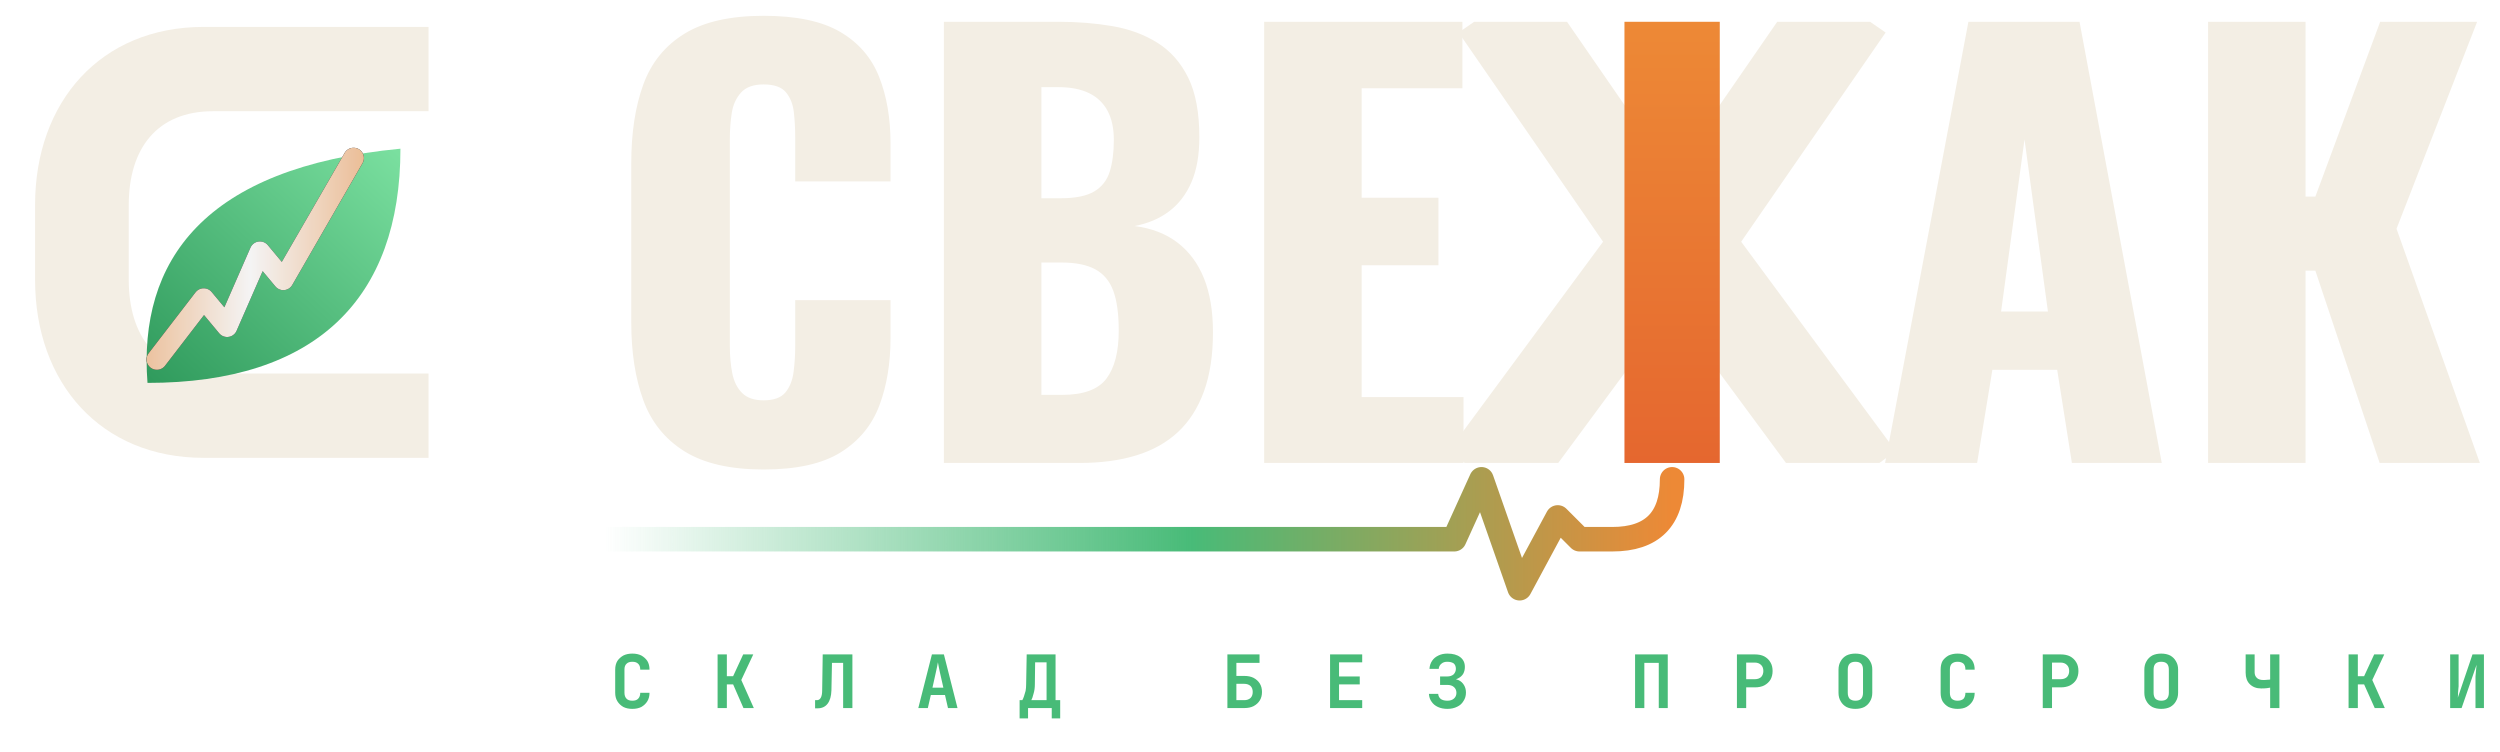
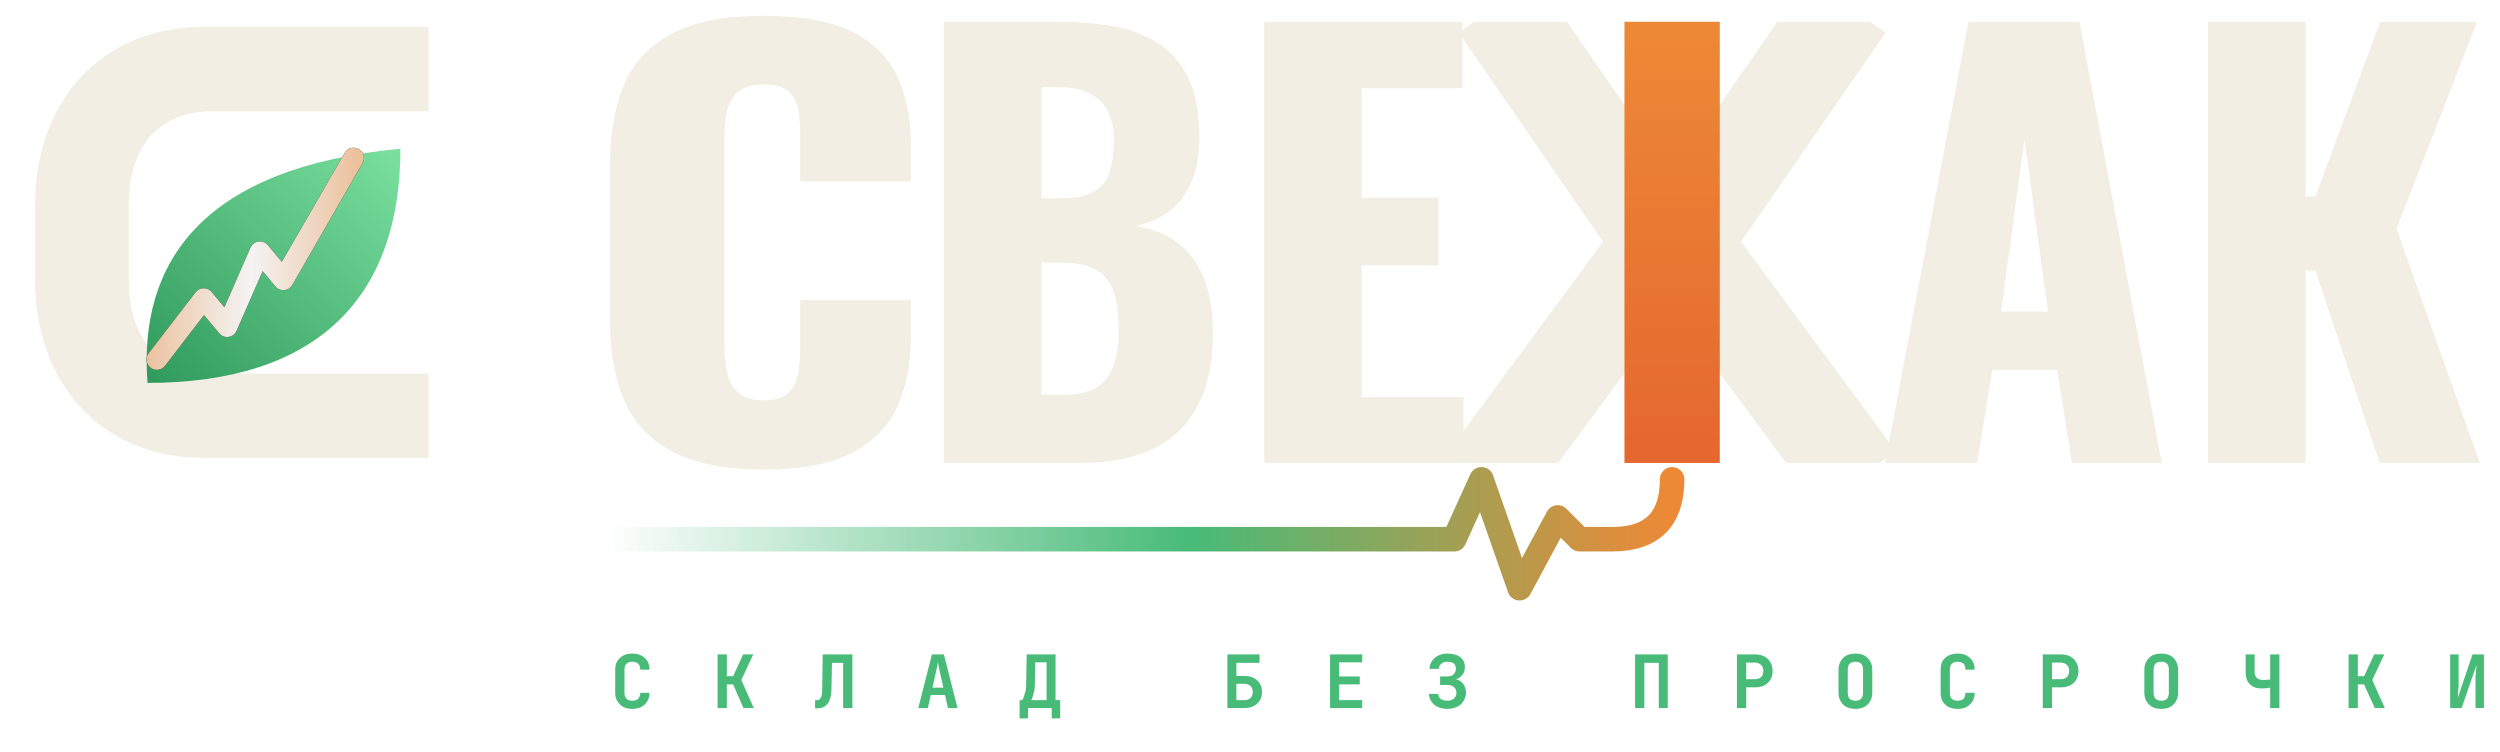
<svg xmlns="http://www.w3.org/2000/svg" viewBox="-6 -8 918 276" width="918" height="276">
  <defs>
    <linearGradient id="sl3c30pl" gradientUnits="userSpaceOnUse" x1="0" y1="0" x2="392" y2="0">
      <stop offset="0" stop-color="#48BB78" stop-opacity="0" />
      <stop offset=".55" stop-color="#48BB78" />
      <stop offset="1" stop-color="#ED8936" />
    </linearGradient>
    <linearGradient id="sl3c30st" x1="0" y1="1" x2="0" y2="0">
      <stop offset="0" stop-color="#E5672F" />
      <stop offset="1" stop-color="#ED8936" />
    </linearGradient>
    <linearGradient id="sl3c30gl" gradientUnits="userSpaceOnUse" x1="-120" y1="0" x2="0" y2="0">
      <stop offset="0" stop-color="#fff" stop-opacity="0" />
      <stop offset=".5" stop-color="#fff" stop-opacity=".95" />
      <stop offset="1" stop-color="#fff" stop-opacity="0" />
      <animateTransform attributeName="gradientTransform" type="translate" from="0 0" to="532 0" dur="2.8s" repeatCount="indefinite" />
    </linearGradient>
    <linearGradient id="sl3c30gv" gradientUnits="userSpaceOnUse" x1="0" y1="200" x2="0" y2="260">
      <stop offset="0" stop-color="#fff" stop-opacity="0" />
      <stop offset=".5" stop-color="#FFE3C4" stop-opacity=".9" />
      <stop offset="1" stop-color="#fff" stop-opacity="0" />
      <animateTransform attributeName="gradientTransform" type="translate" values="0 0;0 0;0 -270" keyTimes="0;.62;1" dur="2.8s" repeatCount="indefinite" />
    </linearGradient>
    <clipPath id="sl3c30zc">
      <rect x="312" y="0" width="160" height="162" />
    </clipPath>
  </defs>
  <g transform="translate(0 -5) scale(1.72)">
    <defs>
      <linearGradient id="sl3c30mlf" x1="0" y1="1" x2="1" y2="0">
        <stop offset="0" stop-color="#2f9a5c" />
        <stop offset="1" stop-color="#7be0a0" />
      </linearGradient>
      <linearGradient id="sl3c30msh" gradientUnits="userSpaceOnUse" x1="0" y1="0" x2="100" y2="0">
        <stop offset="0" stop-color="#ED8936" />
        <stop offset=".5" stop-color="#fff" />
        <stop offset="1" stop-color="#ED8936" />
        <animateTransform attributeName="gradientTransform" type="translate" from="-100 0" to="100 0" dur="2.4s" repeatCount="indefinite" />
      </linearGradient>
    </defs>
    <path d="M88 4 H40 C18 4 4 20 4 42 V58 C4 80 18 96 40 96 H88 V78 H42 C30 78 24 70 24 58 V42 C24 30 30 22 42 22 H88 Z" fill="#F3EEE4" />
    <path d="M28 80 C26 54 40 34 82 30 C82 62 64 80 28 80 Z" fill="url(#sl3c30mlf)" />
    <path d="M30 75 L40 62 L45 68 L52 52 L57 58 L72 32" fill="none" stroke="#0f1115" stroke-width="4.4" stroke-linejoin="round" stroke-linecap="round" />
    <path d="M30 75 L40 62 L45 68 L52 52 L57 58 L72 32" fill="none" stroke="url(#sl3c30msh)" stroke-width="4.4" stroke-linejoin="round" stroke-linecap="round" opacity=".95" />
  </g>
  <g transform="translate(216 0)">
-     <path d="M58.4 164.4L58.4 164.4Q40 164.4 29.3 157.7Q18.6 151 14.2 138.9Q9.8 126.8 9.8 110.4L9.8 110.4L9.8 52Q9.8 35.2 14.2 23.1Q18.6 11 29.3 4.4Q40-2.2 58.4-2.2L58.4-2.2Q76.4-2.2 86.5 3.7Q96.6 9.6 100.8 20.2Q105 30.8 105 44.6L105 44.6L105 58.6L70 58.6L70 42.4Q70 37.6 69.5 33.2Q69 28.8 66.6 25.9Q64.2 23 58.4 23L58.4 23Q52.8 23 50.1 26Q47.4 29 46.7 33.5Q46 38 46 43L46 43L46 119.2Q46 124.6 46.9 129.1Q47.8 133.6 50.5 136.3Q53.2 139 58.4 139L58.4 139Q64 139 66.4 136.1Q68.8 133.2 69.4 128.6Q70 124 70 119.2L70 119.2L70 102.2L105 102.2L105 116.2Q105 130 100.9 140.9Q96.8 151.8 86.7 158.1Q76.6 164.4 58.4 164.4ZM174.4 162L124.6 162L124.6 0L166.8 0Q177.2 0 186.5 1.6Q195.8 3.2 203 7.7Q210.2 12.2 214.3 20.5Q218.4 28.8 218.4 42.4L218.4 42.4Q218.4 52.2 215.5 58.9Q212.6 65.6 207.3 69.6Q202 73.6 194.6 75L194.6 75Q204 76.2 210.4 81.1Q216.8 86 220.1 94.2Q223.4 102.4 223.4 114L223.4 114Q223.4 126.6 220.1 135.7Q216.8 144.8 210.6 150.6Q204.4 156.4 195.3 159.2Q186.2 162 174.4 162L174.4 162ZM160.4 88.4L160.4 137L168 137Q179.8 137 184.3 131Q188.8 125 188.8 113.4L188.8 113.4Q188.8 104.2 186.8 98.8Q184.8 93.4 180.2 90.9Q175.6 88.4 167.8 88.4L167.8 88.4L160.4 88.4ZM160.4 24L160.4 64.8L167.4 64.8Q175.6 64.8 179.8 62.3Q184 59.8 185.5 55Q187 50.2 187 43.4L187 43.4Q187 37 184.7 32.7Q182.4 28.4 177.9 26.2Q173.4 24 166.6 24L166.6 24L160.4 24ZM315.4 162L242.2 162L242.2 0L315 0L315 24.4L278 24.4L278 64.6L306.2 64.6L306.2 89.4L278 89.4L278 137.8L315.4 137.8L315.4 162Z" fill="#F3EEE4" />
+     <g transform="translate(58.4 0) scale(1.16 1) translate(-58.4 0)">
+       <path d="M58.4 164.4L58.4 164.4Q40 164.4 29.3 157.7Q18.6 151 14.2 138.9Q9.8 126.8 9.8 110.4L9.8 110.4L9.8 52Q9.8 35.2 14.2 23.1Q18.6 11 29.3 4.4Q40-2.2 58.4-2.2L58.4-2.2Q76.4-2.2 86.5 3.7Q96.6 9.6 100.8 20.2Q105 30.8 105 44.6L105 44.6L105 58.6L70 58.6L70 42.4Q70 37.6 69.5 33.2Q69 28.8 66.6 25.9Q64.2 23 58.4 23L58.4 23Q52.8 23 50.1 26Q47.4 29 46.7 33.5Q46 38 46 43L46 43L46 119.2Q46 124.6 46.9 129.1Q47.8 133.6 50.5 136.3Q53.2 139 58.4 139L58.4 139Q64 139 66.4 136.1Q68.8 133.2 69.4 128.6Q70 124 70 119.2L70 119.2L70 102.2L105 102.2L105 116.2Q105 130 100.9 140.9Q96.8 151.8 86.7 158.1Q76.6 164.4 58.4 164.4Z" fill="#F3EEE4" />
+     </g>
+     <path d="M174.4 162L124.6 162L124.6 0L166.8 0Q177.2 0 186.5 1.6Q195.8 3.2 203 7.7Q210.2 12.2 214.3 20.5Q218.4 28.8 218.4 42.4L218.4 42.4Q218.4 52.2 215.5 58.9Q212.6 65.6 207.3 69.6Q202 73.6 194.6 75L194.6 75Q204 76.2 210.4 81.1Q216.8 86 220.1 94.2Q223.4 102.4 223.4 114L223.4 114Q223.4 126.6 220.1 135.7Q216.8 144.8 210.6 150.6Q204.4 156.4 195.3 159.2Q186.2 162 174.4 162L174.4 162ZM160.4 88.4L160.4 137L168 137Q179.8 137 184.3 131Q188.8 125 188.8 113.4L188.8 113.4Q188.8 104.2 186.8 98.8Q184.8 93.4 180.2 90.9Q175.6 88.4 167.8 88.4L167.8 88.4L160.4 88.4ZM160.4 24L160.4 64.8L167.4 64.8Q175.6 64.8 179.8 62.3Q184 59.8 185.5 55Q187 50.2 187 43.4L187 43.4Q187 37 184.7 32.7Q182.4 28.4 177.9 26.2Q173.4 24 166.6 24L166.6 24L160.4 24ZM315.4 162L242.2 162L242.2 0L315 0L315 24.4L278 24.4L278 64.6L306.2 64.6L306.2 89.4L278 89.4L278 137.8L315.4 137.8L315.4 162Z" fill="#F3EEE4" />
    <path d="M504 162L470.2 162L500.8 0L541.6 0L571.8 162L538.8 162L533.4 127.8L509.6 127.8L504 162ZM521.4 43.2L512.8 106.4L530 106.4L521.4 43.2ZM624.6 162L588.8 162L588.8 0L624.6 0L624.6 64.2L628.2 64.2L652 0L687.6 0L658 76L688.6 162L651.8 162L628.2 91.4L624.6 91.4L624.6 162Z" fill="#F3EEE4" />
    <g clip-path="url(#sl3c30zc)" stroke="#F3EEE4" stroke-width="35" stroke-linecap="butt">
      <line x1="386" y1="78" x2="328" y2="-6" />
      <line x1="398" y1="78" x2="456" y2="-6" />
      <line x1="386" y1="84" x2="324" y2="168" />
      <line x1="398" y1="84" x2="460" y2="168" />
    </g>
    <rect x="374.5" y="0" width="35" height="162" fill="url(#sl3c30st)" />
    <rect x="374.5" y="0" width="35" height="162" fill="url(#sl3c30gv)" style="mix-blend-mode:screen" />
    <path d="M0 190 H300 L312 190 L322 168 L336 208 L350 182 L358 190 H370 Q392 190 392 168" fill="none" stroke="url(#sl3c30pl)" stroke-width="9" stroke-linejoin="round" stroke-linecap="round" />
    <path d="M0 190 H300 L312 190 L322 168 L336 208 L350 182 L358 190 H370 Q392 190 392 168" fill="none" stroke="url(#sl3c30gl)" stroke-width="9.5" stroke-linejoin="round" stroke-linecap="round" />
    <g transform="translate(0 252)">
      <path d="M10.2 0.3L10.2 0.3Q8.3 0.3 6.9-0.4Q5.5-1.2 4.7-2.5Q3.9-3.8 3.9-5.6L3.9-5.6L3.9-14.1Q3.9-16.0 4.7-17.3Q5.5-18.5 6.9-19.3Q8.3-20.0 10.2-20.0L10.2-20.0Q12.1-20.0 13.5-19.3Q14.9-18.5 15.7-17.3Q16.5-16.0 16.5-14.1L16.5-14.1L13.1-14.1Q13.1-15.6 12.3-16.3Q11.6-17.0 10.2-17.0L10.2-17.0Q8.8-17.0 8.1-16.3Q7.3-15.6 7.3-14.2L7.3-14.2L7.3-5.6Q7.3-4.2 8.1-3.4Q8.8-2.7 10.2-2.7L10.2-2.7Q11.6-2.7 12.3-3.4Q13.1-4.2 13.1-5.6L13.1-5.6L16.5-5.6Q16.5-3.8 15.7-2.5Q14.9-1.2 13.5-0.4Q12.1 0.3 10.2 0.3ZM44.9 0L41.5 0L41.5-19.7L44.9-19.7L44.9-11.7L47.2-11.7L50.9-19.7L54.6-19.7L50.2-10.3L54.8 0L51.0 0L47.2-8.7L44.9-8.7L44.9 0ZM78.2 0.1L77.3 0.1L77.3-2.9L78.0-2.9Q78.9-2.9 79.4-3.8Q79.9-4.7 79.9-6.5L79.9-6.5L80.1-19.7L91.0-19.7L91.0 0L87.6 0L87.6-16.6L83.5-16.6L83.3-6.5Q83.2-3.3 81.9-1.6Q80.6 0.1 78.2 0.1L78.2 0.1ZM118.7 0L115.2 0L120.2-19.7L124.6-19.7L129.6 0L126.1 0L125.0-4.8L119.8-4.8L118.7 0ZM121.6-12.9L120.4-7.5L124.4-7.5L123.2-12.8Q122.9-14.1 122.7-15.2Q122.5-16.3 122.4-16.8L122.4-16.8Q122.3-16.3 122.1-15.2Q121.9-14.1 121.6-12.9L121.6-12.9ZM155.5 3.8L152.4 3.8L152.4-2.9L153.4-2.9Q153.7-3.4 154.0-4.3Q154.3-5.2 154.6-6.3Q154.8-7.4 154.8-8.7L154.8-8.7L155.0-19.7L165.6-19.7L165.6-2.9L167.3-2.9L167.3 3.8L164.2 3.8L164.2 0L155.5 0L155.5 3.8ZM156.7-2.9L156.7-2.9L162.3-2.9L162.3-16.8L158.1-16.8L158.0-8.7Q158.0-6.8 157.5-5.2Q157.1-3.6 156.7-2.9ZM234.9 0L228.7 0L228.7-19.7L240.5-19.7L240.5-16.6L232.0-16.6L232.0-11.8L234.9-11.8Q236.9-11.8 238.3-11.1Q239.8-10.3 240.6-9.0Q241.4-7.7 241.4-5.9L241.4-5.9Q241.4-4.1 240.6-2.8Q239.8-1.5 238.3-0.7Q236.9 0 234.9 0L234.9 0ZM232.0-8.9L232.0-2.9L234.9-2.9Q236.3-2.9 237.2-3.7Q238.0-4.5 238.0-5.9L238.0-5.9Q238.0-7.3 237.2-8.1Q236.3-8.9 234.9-8.9L234.9-8.9L232.0-8.9ZM278.2 0L266.4 0L266.4-19.7L278.2-19.7L278.2-16.8L269.7-16.8L269.7-11.6L277.3-11.6L277.3-8.7L269.7-8.7L269.7-2.9L278.2-2.9L278.2 0ZM309.5 0.3L309.5 0.3Q307.5 0.3 306.0-0.4Q304.5-1.1 303.7-2.3Q302.8-3.5 302.7-5.2L302.7-5.2L306.1-5.2Q306.2-4.0 307.1-3.3Q308.0-2.7 309.5-2.7L309.5-2.7Q311.0-2.7 311.9-3.5Q312.8-4.3 312.8-5.6L312.8-5.6Q312.8-6.9 311.9-7.7Q311.0-8.5 309.5-8.5L309.5-8.5L306.8-8.5L306.8-11.6L309.4-11.6Q310.9-11.6 311.8-12.4Q312.6-13.3 312.6-14.4L312.6-14.4Q312.6-15.7 311.8-16.4Q310.9-17.0 309.4-17.0L309.4-17.0Q308.1-17.0 307.3-16.3Q306.4-15.6 306.3-14.4L306.3-14.4L302.9-14.4Q303.0-16.1 303.9-17.4Q304.7-18.6 306.2-19.3Q307.6-20.0 309.5-20.0L309.5-20.0Q312.5-20.0 314.2-18.7Q315.9-17.4 315.9-15.1L315.9-15.1Q315.9-13.7 315.3-12.6Q314.7-11.6 313.6-11.0L313.6-11.0Q313.1-10.7 312.6-10.6L312.6-10.6Q313.2-10.4 313.7-10.2L313.7-10.2Q314.9-9.6 315.6-8.4Q316.3-7.2 316.3-5.7L316.3-5.7Q316.3-3.9 315.4-2.6Q314.6-1.2 313.1-0.5Q311.5 0.3 309.5 0.3ZM381.8 0L378.4 0L378.4-19.7L390.4-19.7L390.4 0L387.1 0L387.1-16.6L381.8-16.6L381.8 0ZM419.2 0L415.8 0L415.8-19.7L422.4-19.7Q424.4-19.7 425.8-19.0Q427.3-18.2 428.1-16.8Q428.9-15.5 428.9-13.6L428.9-13.6Q428.9-11.8 428.1-10.4Q427.3-9.1 425.8-8.3Q424.4-7.6 422.4-7.6L422.4-7.6L419.2-7.6L419.2 0ZM419.2-16.7L419.2-10.6L422.4-10.6Q423.8-10.6 424.7-11.4Q425.5-12.3 425.5-13.6L425.5-13.6Q425.5-15.0 424.7-15.8Q423.8-16.7 422.4-16.7L422.4-16.7L419.2-16.7ZM459.3 0.3L459.3 0.3Q457.4 0.3 456.0-0.4Q454.6-1.2 453.9-2.5Q453.1-3.8 453.1-5.6L453.1-5.6L453.1-14.1Q453.1-15.9 453.9-17.2Q454.6-18.5 456.0-19.3Q457.4-20.0 459.3-20.0L459.3-20.0Q461.2-20.0 462.6-19.3Q464.0-18.5 464.7-17.2Q465.5-15.9 465.5-14.2L465.5-14.2L465.5-5.6Q465.5-3.8 464.7-2.5Q464.0-1.2 462.6-0.4Q461.2 0.3 459.3 0.3ZM459.3-2.7L459.3-2.7Q460.7-2.7 461.4-3.4Q462.1-4.2 462.1-5.6L462.1-5.6L462.1-14.1Q462.1-15.6 461.4-16.3Q460.7-17.0 459.3-17.0L459.3-17.0Q457.9-17.0 457.2-16.3Q456.5-15.6 456.5-14.1L456.5-14.1L456.5-5.6Q456.5-4.2 457.2-3.4Q458.0-2.7 459.3-2.7ZM496.8 0.3L496.8 0.3Q495.0 0.3 493.5-0.4Q492.1-1.2 491.3-2.5Q490.6-3.8 490.6-5.6L490.6-5.6L490.6-14.1Q490.6-16.0 491.3-17.3Q492.1-18.5 493.5-19.3Q495.0-20.0 496.8-20.0L496.8-20.0Q498.8-20.0 500.1-19.3Q501.5-18.5 502.3-17.3Q503.1-16.0 503.1-14.1L503.1-14.1L499.7-14.1Q499.7-15.6 499.0-16.3Q498.2-17.0 496.8-17.0L496.8-17.0Q495.5-17.0 494.7-16.3Q494.0-15.6 494.0-14.2L494.0-14.2L494.0-5.6Q494.0-4.2 494.7-3.4Q495.5-2.7 496.8-2.7L496.8-2.7Q498.2-2.7 499.0-3.4Q499.7-4.2 499.7-5.6L499.7-5.6L503.1-5.6Q503.1-3.8 502.3-2.5Q501.5-1.2 500.1-0.4Q498.8 0.3 496.8 0.3ZM531.5 0L528.1 0L528.1-19.7L534.7-19.7Q536.7-19.7 538.1-19.0Q539.6-18.2 540.4-16.8Q541.2-15.5 541.2-13.6L541.2-13.6Q541.2-11.8 540.4-10.4Q539.6-9.1 538.1-8.3Q536.7-7.6 534.7-7.6L534.7-7.6L531.5-7.6L531.5 0ZM531.5-16.7L531.5-10.6L534.7-10.6Q536.1-10.6 537.0-11.4Q537.8-12.3 537.8-13.6L537.8-13.6Q537.8-15.0 537.0-15.8Q536.1-16.7 534.7-16.7L534.7-16.7L531.5-16.7ZM571.6 0.3L571.6 0.3Q569.7 0.3 568.3-0.4Q566.9-1.2 566.2-2.5Q565.4-3.8 565.4-5.6L565.4-5.6L565.4-14.1Q565.4-15.9 566.2-17.2Q566.9-18.5 568.3-19.3Q569.7-20.0 571.6-20.0L571.6-20.0Q573.5-20.0 574.9-19.3Q576.3-18.5 577.0-17.2Q577.8-15.9 577.8-14.2L577.8-14.2L577.8-5.6Q577.8-3.8 577.0-2.5Q576.3-1.2 574.9-0.4Q573.5 0.3 571.6 0.3ZM571.6-2.7L571.6-2.7Q573.0-2.7 573.7-3.4Q574.4-4.2 574.4-5.6L574.4-5.6L574.4-14.1Q574.4-15.6 573.7-16.3Q573.0-17.0 571.6-17.0L571.6-17.0Q570.2-17.0 569.5-16.3Q568.8-15.6 568.8-14.1L568.8-14.1L568.8-5.6Q568.8-4.2 569.5-3.4Q570.3-2.7 571.6-2.7ZM615.0 0L611.6 0L611.6-7.5Q611.2-7.4 610.4-7.3Q609.5-7.2 608.3-7.2L608.3-7.2Q605.7-7.2 604.1-8.8Q602.6-10.3 602.6-13.0L602.6-13.0L602.6-19.7L605.9-19.7L605.9-13.1Q605.9-11.8 606.8-11.0Q607.6-10.3 609.1-10.3L609.1-10.3Q610.0-10.3 610.7-10.4Q611.4-10.4 611.6-10.5L611.6-10.5L611.6-19.7L615.0-19.7L615.0 0ZM643.8 0L640.4 0L640.4-19.7L643.8-19.7L643.8-11.7L646.1-11.7L649.8-19.7L653.5-19.7L649.1-10.3L653.7 0L650.0 0L646.1-8.7L643.8-8.7L643.8 0ZM681.9 0L677.7 0L677.7-19.7L680.8-19.7L680.8-10.1Q680.8-9.1 680.8-8.0Q680.7-6.8 680.6-5.7Q680.6-4.6 680.5-3.8L680.5-3.8L685.9-19.7L690.1-19.7L690.1 0L687.0 0L687.0-9.3Q687.0-10.3 687.0-11.5Q687.1-12.7 687.2-13.9Q687.3-15.1 687.4-15.9L687.4-15.9L681.9 0Z" fill="#48BB78" />
    </g>
  </g>
</svg>
